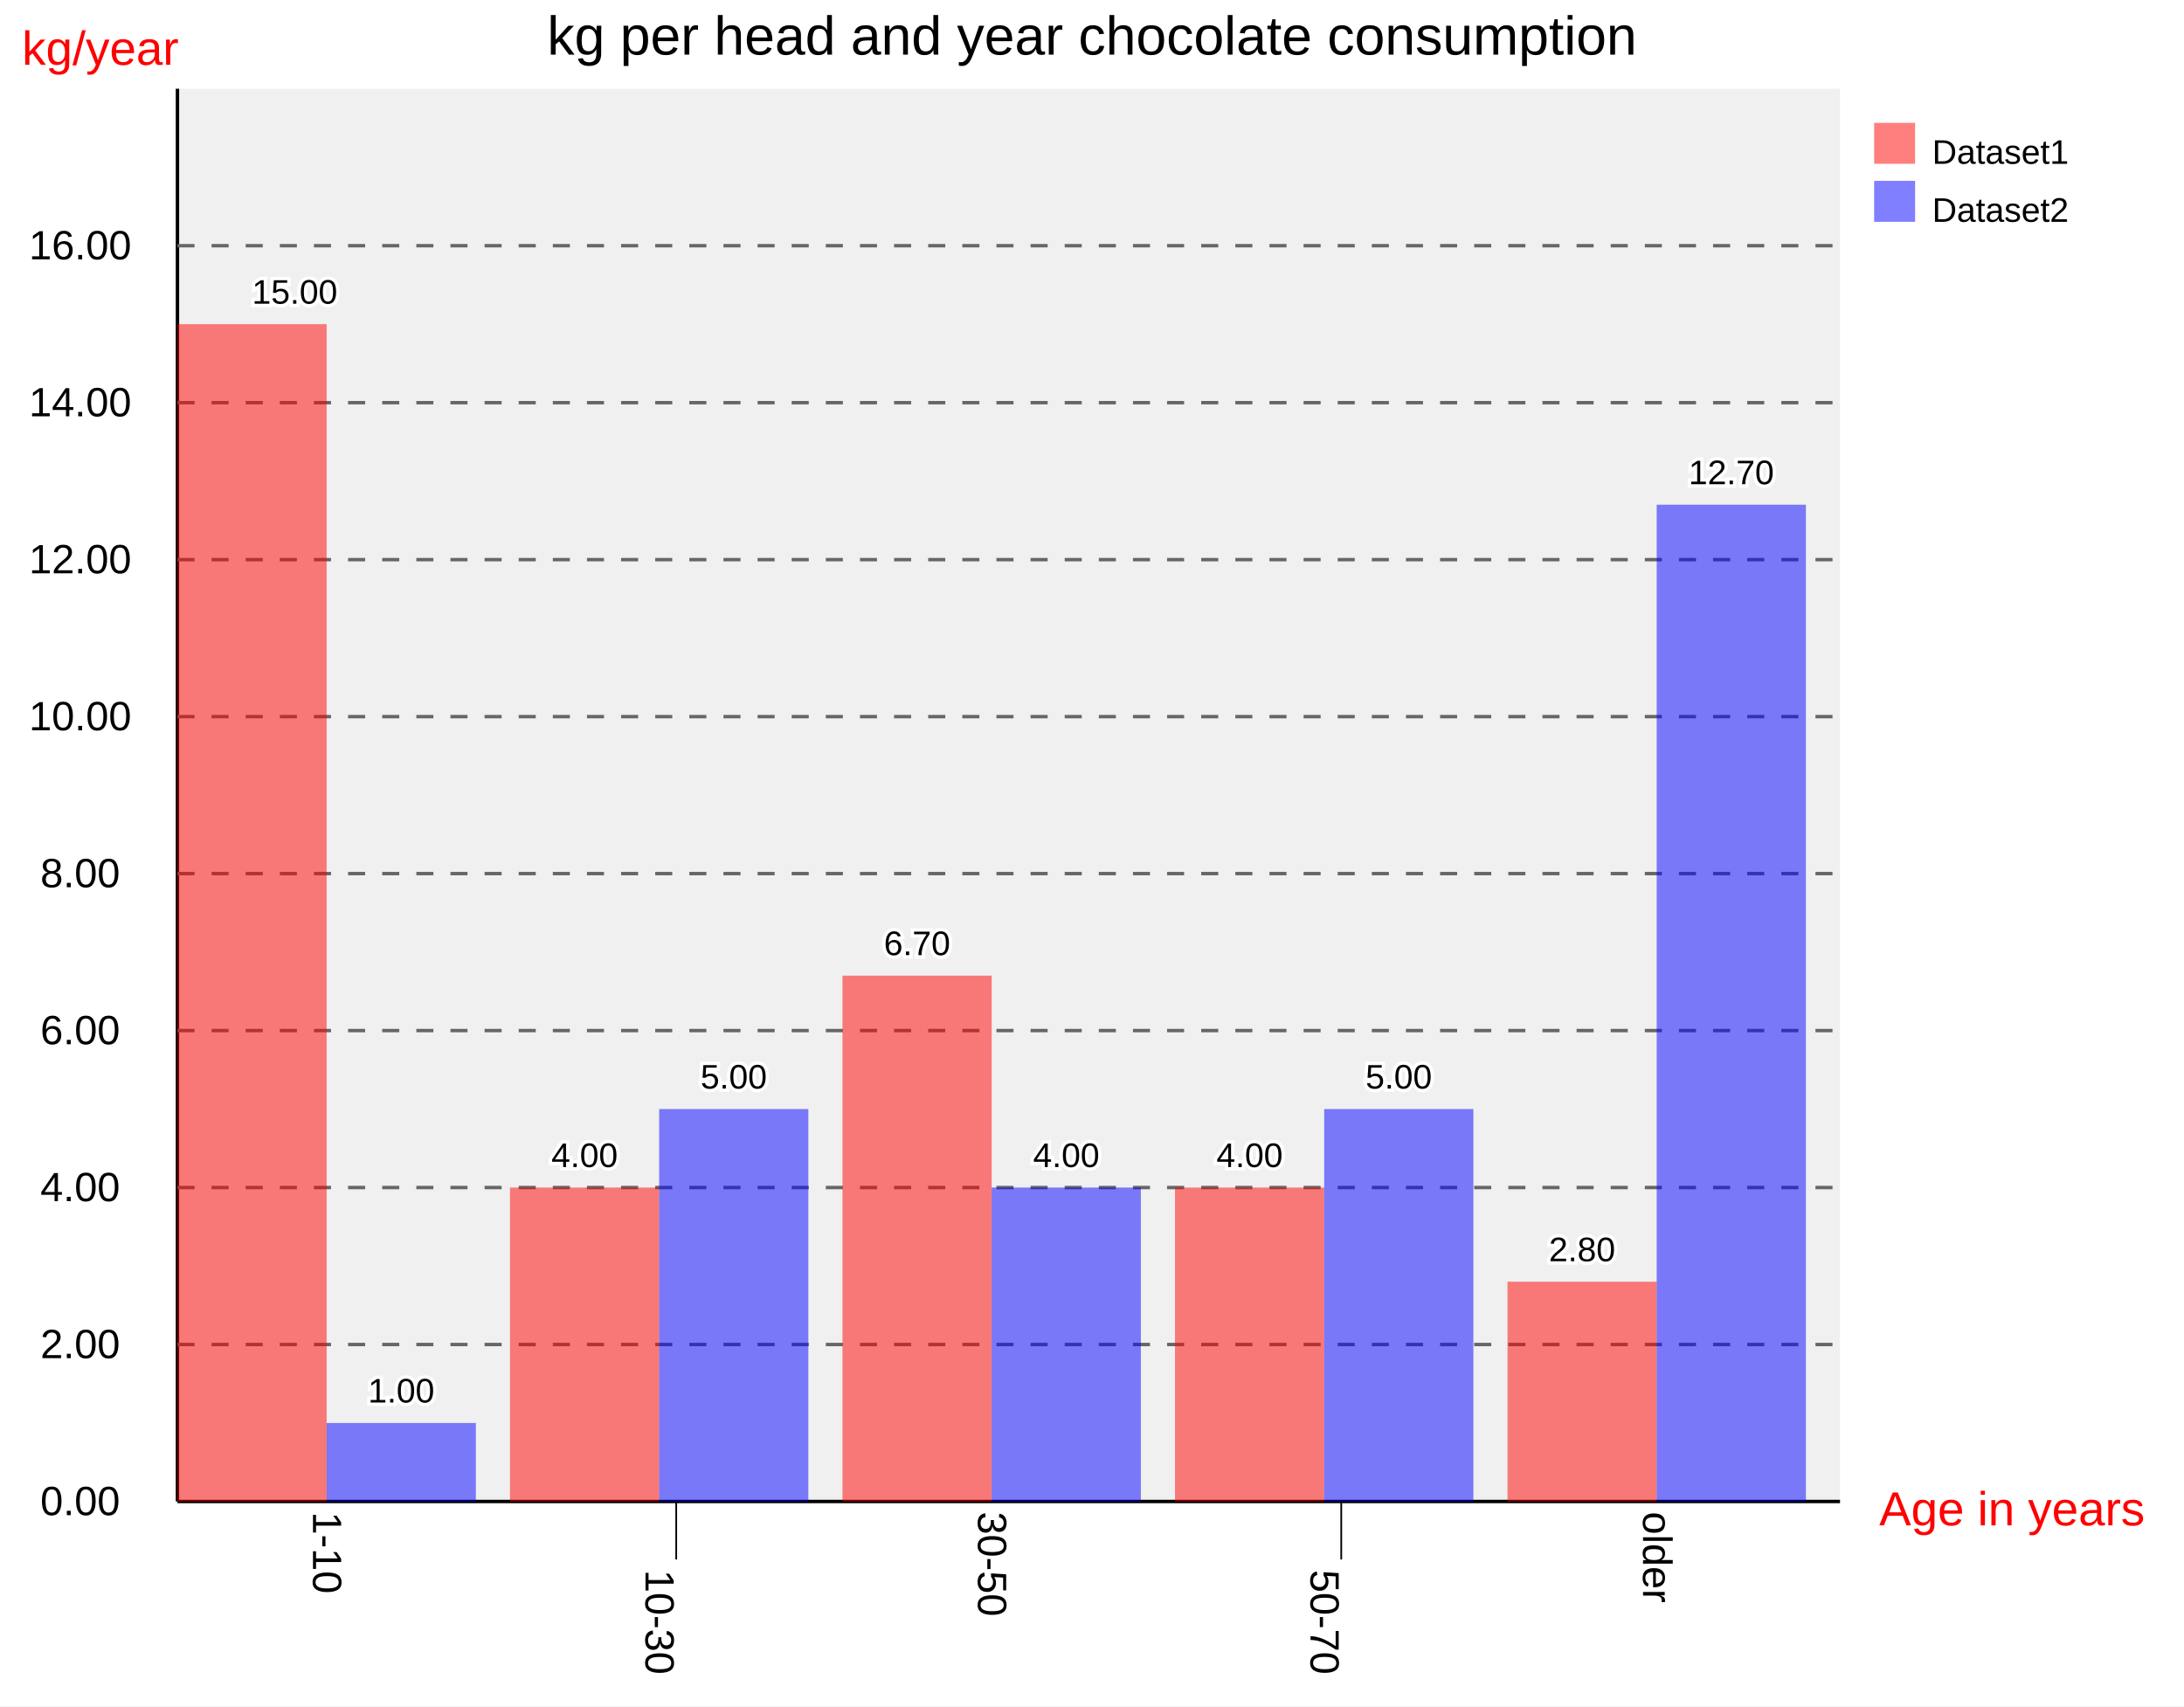
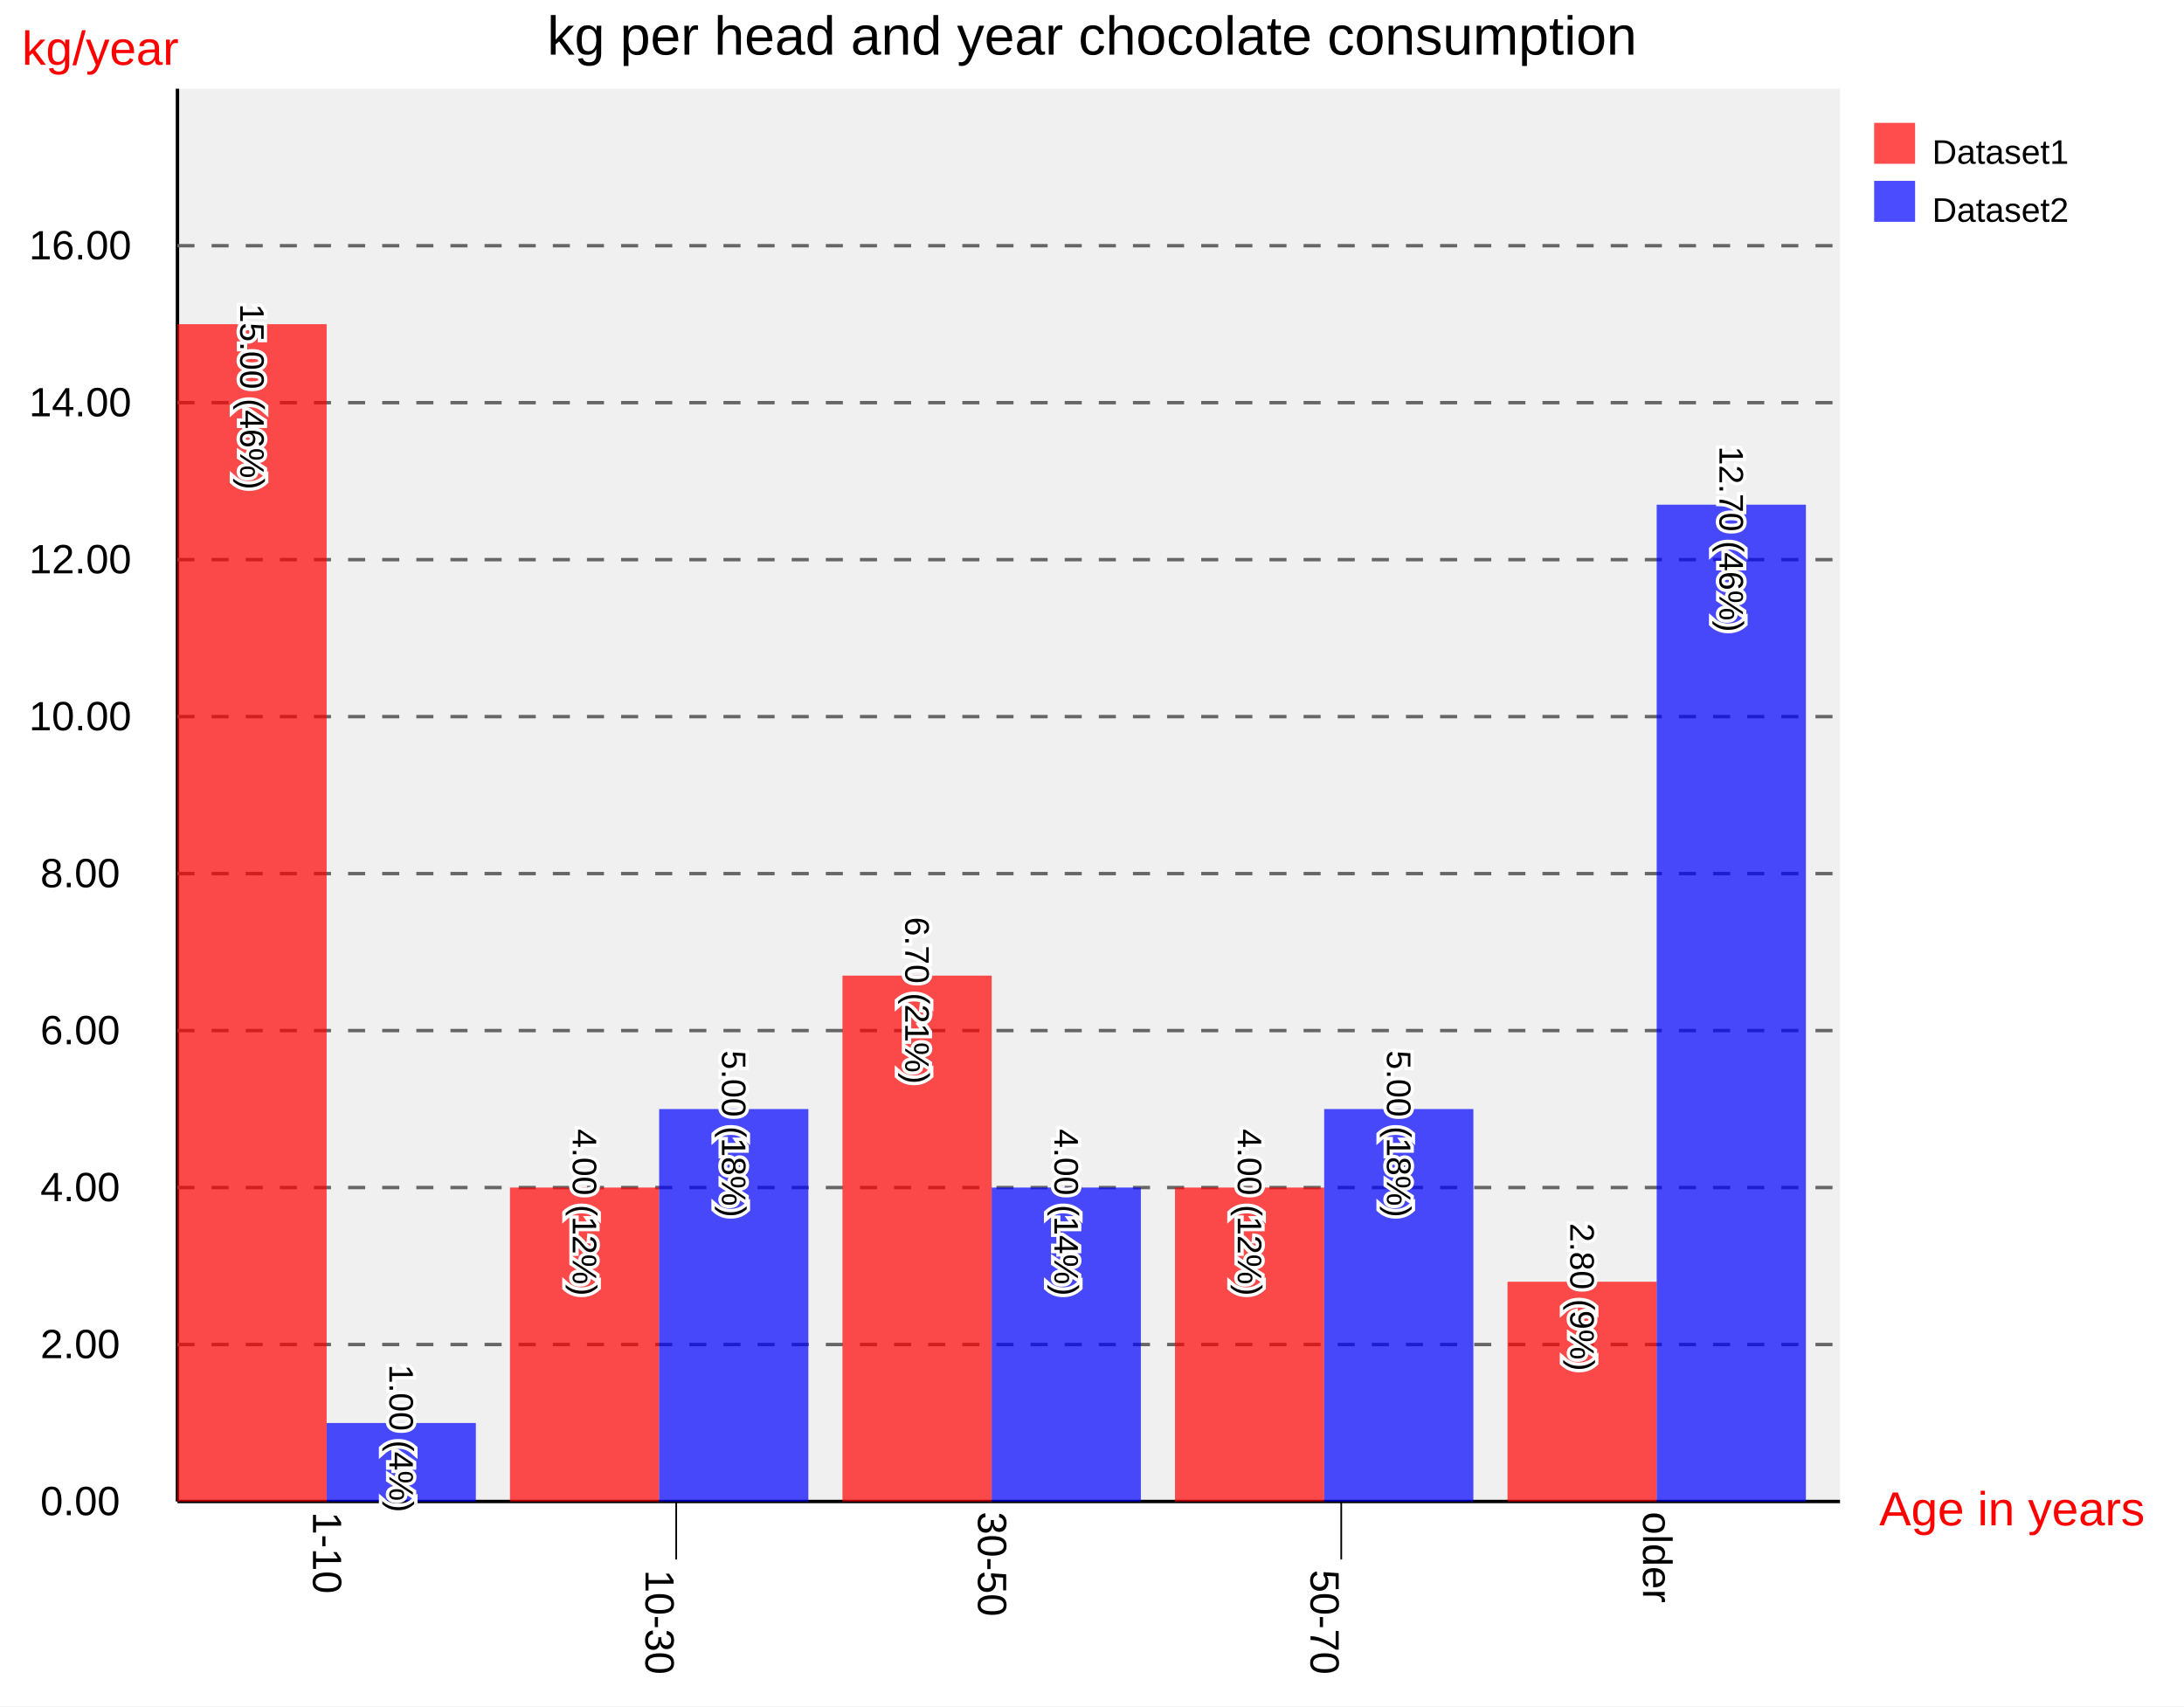
<svg xmlns="http://www.w3.org/2000/svg" xmlns:xlink="http://www.w3.org/1999/xlink" width="640" height="500" viewBox="0 0 640 500">
  <defs />
  <rect width="640" height="500" x="0" y="0" class="svgBackground" style="fill:#ffffff;" />
  <g transform="translate( 52.0 26 )">
    <rect x="0" y="0" width="487.2" height="414.0" class="graphBackground" style="fill:#f0f0f0;" />
    <path d="M 0 414.0 h487.2" class="axis" id="yAxis" style="stroke: #000000; stroke-width: 1px;" />
    <path d="M 0.0 0 v414.0" class="axis" id="xAxis" style="stroke: #000000; stroke-width: 1px;" />
    <text class="xAxisLabels" x="48.72" y="429.0" transform="rotate( 90 48.72 417.0 ) translate( 0 -3 )" style="text-anchor: middle; fill: #000000; font-size: 12px; font-family: &quot;Arial&quot;, sans-serif; font-weight: normal;text-anchor: start">1-10</text>
    <text class="xAxisLabels" x="146.16" y="446.0" transform="rotate( 90 146.16 434.0 ) translate( 0 -3 )" style="text-anchor: middle; fill: #000000; font-size: 12px; font-family: &quot;Arial&quot;, sans-serif; font-weight: normal;text-anchor: start">10-30</text>
    <path d="M146.16 414.0 v17" class="staggerGuideLine" style="fill: none; stroke: #000000; stroke-width: 0.5px;" />
    <text class="xAxisLabels" x="243.6" y="429.0" transform="rotate( 90 243.6 417.0 ) translate( 0 -3 )" style="text-anchor: middle; fill: #000000; font-size: 12px; font-family: &quot;Arial&quot;, sans-serif; font-weight: normal;text-anchor: start">30-50</text>
    <text class="xAxisLabels" x="341.04" y="446.0" transform="rotate( 90 341.04 434.0 ) translate( 0 -3 )" style="text-anchor: middle; fill: #000000; font-size: 12px; font-family: &quot;Arial&quot;, sans-serif; font-weight: normal;text-anchor: start">50-70</text>
    <path d="M341.04 414.0 v17" class="staggerGuideLine" style="fill: none; stroke: #000000; stroke-width: 0.5px;" />
    <text class="xAxisLabels" x="438.48" y="429.0" transform="rotate( 90 438.48 417.0 ) translate( 0 -3 )" style="text-anchor: middle; fill: #000000; font-size: 12px; font-family: &quot;Arial&quot;, sans-serif; font-weight: normal;text-anchor: start">older</text>
    <text x="-16.5" y="418.0" class="yAxisLabels" style="text-anchor: end; fill: #000000; font-size: 12px; font-family: &quot;Arial&quot;, sans-serif; font-weight: normal;text-anchor: middle" transform="translate( -12 0 ) rotate( 0 -16.5 418.0 ) ">0.00</text>
    <text x="-16.5" y="372.0" class="yAxisLabels" style="text-anchor: end; fill: #000000; font-size: 12px; font-family: &quot;Arial&quot;, sans-serif; font-weight: normal;text-anchor: middle" transform="translate( -12 0 ) rotate( 0 -16.5 372.0 ) ">2.00</text>
    <path d="M0 368.0 h487.2" class="guideLines" style="stroke: #666666; stroke-width: 1px; stroke-dasharray: 5 5;" />
    <text x="-16.5" y="326.0" class="yAxisLabels" style="text-anchor: end; fill: #000000; font-size: 12px; font-family: &quot;Arial&quot;, sans-serif; font-weight: normal;text-anchor: middle" transform="translate( -12 0 ) rotate( 0 -16.5 326.0 ) ">4.00</text>
    <path d="M0 322.0 h487.2" class="guideLines" style="stroke: #666666; stroke-width: 1px; stroke-dasharray: 5 5;" />
    <text x="-16.5" y="280.0" class="yAxisLabels" style="text-anchor: end; fill: #000000; font-size: 12px; font-family: &quot;Arial&quot;, sans-serif; font-weight: normal;text-anchor: middle" transform="translate( -12 0 ) rotate( 0 -16.5 280.0 ) ">6.00</text>
    <path d="M0 276.0 h487.2" class="guideLines" style="stroke: #666666; stroke-width: 1px; stroke-dasharray: 5 5;" />
    <text x="-16.5" y="234.0" class="yAxisLabels" style="text-anchor: end; fill: #000000; font-size: 12px; font-family: &quot;Arial&quot;, sans-serif; font-weight: normal;text-anchor: middle" transform="translate( -12 0 ) rotate( 0 -16.5 234.0 ) ">8.00</text>
    <path d="M0 230.0 h487.2" class="guideLines" style="stroke: #666666; stroke-width: 1px; stroke-dasharray: 5 5;" />
    <text x="-16.5" y="188.0" class="yAxisLabels" style="text-anchor: end; fill: #000000; font-size: 12px; font-family: &quot;Arial&quot;, sans-serif; font-weight: normal;text-anchor: middle" transform="translate( -12 0 ) rotate( 0 -16.5 188.0 ) ">10.00</text>
    <path d="M0 184.0 h487.2" class="guideLines" style="stroke: #666666; stroke-width: 1px; stroke-dasharray: 5 5;" />
    <text x="-16.5" y="142.0" class="yAxisLabels" style="text-anchor: end; fill: #000000; font-size: 12px; font-family: &quot;Arial&quot;, sans-serif; font-weight: normal;text-anchor: middle" transform="translate( -12 0 ) rotate( 0 -16.5 142.0 ) ">12.00</text>
    <path d="M0 138.0 h487.2" class="guideLines" style="stroke: #666666; stroke-width: 1px; stroke-dasharray: 5 5;" />
    <text x="-16.5" y="96.0" class="yAxisLabels" style="text-anchor: end; fill: #000000; font-size: 12px; font-family: &quot;Arial&quot;, sans-serif; font-weight: normal;text-anchor: middle" transform="translate( -12 0 ) rotate( 0 -16.5 96.0 ) ">14.00</text>
    <path d="M0 92.0 h487.2" class="guideLines" style="stroke: #666666; stroke-width: 1px; stroke-dasharray: 5 5;" />
    <text x="-16.5" y="50.0" class="yAxisLabels" style="text-anchor: end; fill: #000000; font-size: 12px; font-family: &quot;Arial&quot;, sans-serif; font-weight: normal;text-anchor: middle" transform="translate( -12 0 ) rotate( 0 -16.5 50.0 ) ">16.00</text>
    <path d="M0 46.0 h487.2" class="guideLines" style="stroke: #666666; stroke-width: 1px; stroke-dasharray: 5 5;" />
-     <rect x="0.0" y="69.0" width="43.72" height="345.0" class="fill1" style="fill: #ff0000; fill-opacity: 0.5; stroke: none; stroke-width: 0.5px;" />
-     <rect x="43.72" y="391.0" width="43.72" height="23.0" class="fill2" style="fill: #0000ff; fill-opacity: 0.5; stroke: none; stroke-width: 1px;" />
-     <rect x="97.44" y="322.0" width="43.72" height="92.0" class="fill1" style="fill: #ff0000; fill-opacity: 0.5; stroke: none; stroke-width: 0.5px;" />
-     <rect x="141.16" y="299.0" width="43.72" height="115.0" class="fill2" style="fill: #0000ff; fill-opacity: 0.5; stroke: none; stroke-width: 1px;" />
-     <rect x="194.88" y="259.9" width="43.72" height="154.1" class="fill1" style="fill: #ff0000; fill-opacity: 0.5; stroke: none; stroke-width: 0.5px;" />
-     <rect x="238.6" y="322.0" width="43.72" height="92.0" class="fill2" style="fill: #0000ff; fill-opacity: 0.5; stroke: none; stroke-width: 1px;" />
-     <rect x="292.32" y="322.0" width="43.72" height="92.0" class="fill1" style="fill: #ff0000; fill-opacity: 0.5; stroke: none; stroke-width: 0.5px;" />
-     <rect x="336.04" y="299.0" width="43.72" height="115.0" class="fill2" style="fill: #0000ff; fill-opacity: 0.5; stroke: none; stroke-width: 1px;" />
-     <rect x="389.76" y="349.6" width="43.72" height="64.4" class="fill1" style="fill: #ff0000; fill-opacity: 0.5; stroke: none; stroke-width: 0.5px;" />
-     <rect x="433.48" y="121.9" width="43.72" height="292.1" class="fill2" style="fill: #0000ff; fill-opacity: 0.5; stroke: none; stroke-width: 1px;" />
+     <rect x="0.0" y="69.0" width="43.72" height="345.0" class="fill1" style="fill: #ff0000; fill-opacity: 0.7; stroke: none; stroke-width: 0.5px;" />
+     <rect x="43.72" y="391.0" width="43.72" height="23.0" class="fill2" style="fill: #0000ff; fill-opacity: 0.7; stroke: none; stroke-width: 1px;" />
+     <rect x="97.44" y="322.0" width="43.72" height="92.0" class="fill1" style="fill: #ff0000; fill-opacity: 0.7; stroke: none; stroke-width: 0.5px;" />
+     <rect x="141.16" y="299.0" width="43.72" height="115.0" class="fill2" style="fill: #0000ff; fill-opacity: 0.7; stroke: none; stroke-width: 1px;" />
+     <rect x="194.88" y="259.9" width="43.72" height="154.1" class="fill1" style="fill: #ff0000; fill-opacity: 0.7; stroke: none; stroke-width: 0.5px;" />
+     <rect x="238.6" y="322.0" width="43.72" height="92.0" class="fill2" style="fill: #0000ff; fill-opacity: 0.7; stroke: none; stroke-width: 1px;" />
+     <rect x="292.32" y="322.0" width="43.72" height="92.0" class="fill1" style="fill: #ff0000; fill-opacity: 0.7; stroke: none; stroke-width: 0.5px;" />
+     <rect x="336.04" y="299.0" width="43.72" height="115.0" class="fill2" style="fill: #0000ff; fill-opacity: 0.7; stroke: none; stroke-width: 1px;" />
+     <rect x="389.76" y="349.6" width="43.72" height="64.4" class="fill1" style="fill: #ff0000; fill-opacity: 0.7; stroke: none; stroke-width: 0.5px;" />
+     <rect x="433.48" y="121.9" width="43.72" height="292.1" class="fill2" style="fill: #0000ff; fill-opacity: 0.7; stroke: none; stroke-width: 1px;" />
    <g>
-       <text x="21.86" y="63.0" class="dataPointLabelBackground" style="fill: #000000; text-anchor:middle; font-size: 10px; font-family: &quot;Arial&quot;, sans-serif; font-weight: normal;; stroke: #ffffff; stroke-width: 2;text-anchor: start;">15.00</text>
-       <text x="21.86" y="63.0" class="dataPointLabel" style="fill: #000000; text-anchor:middle; font-size: 10px; font-family: &quot;Arial&quot;, sans-serif; font-weight: normal;text-anchor: start;">15.00</text>
-       <g id="60" visibility="hidden">
-         <text x="26.86" y="57.0" class="dataPointPopupMask" style="fill: #000000; text-anchor:middle; font-size: 10px; font-family: &quot;Arial&quot;, sans-serif; font-weight: normal;; stroke: white; stroke-width: 7;text-anchor: start;">15.00</text>
-         <text x="26.86" y="57.0" class="dataPointPopup" style="fill: #000000; text-anchor:middle; font-size: 10px; font-family: &quot;Arial&quot;, sans-serif; font-weight: normal;; fill: black; stroke-width: 2;text-anchor: start;">15.00</text>
+       <text x="21.86" y="63.0" class="dataPointLabelBackground" style="fill: #000000; text-anchor: end; text-align: center; writing-mode: vertical-rl; font-size: 10px; font-family: &quot;Arial&quot;, sans-serif; font-weight: normal;; stroke: #ffffff; stroke-width: 2;text-anchor: start;">15.00 (46%)</text>
+       <text x="21.86" y="63.0" class="dataPointLabel" style="fill: #000000; text-anchor: end; text-align: center; writing-mode: vertical-rl; font-size: 10px; font-family: &quot;Arial&quot;, sans-serif; font-weight: normal;text-anchor: start;">15.00 (46%)</text>
+       <g id="70237806891960" visibility="hidden">
+         <text x="26.86" y="57.0" class="dataPointPopupMask" style="fill: #000000; text-anchor: end; text-align: center; writing-mode: vertical-rl; font-size: 10px; font-family: &quot;Arial&quot;, sans-serif; font-weight: normal;; stroke: white; stroke-width: 7;text-anchor: start;">15.00 (46%)</text>
+         <text x="26.86" y="57.0" class="dataPointPopup" style="fill: #000000; text-anchor: end; text-align: center; writing-mode: vertical-rl; font-size: 10px; font-family: &quot;Arial&quot;, sans-serif; font-weight: normal;; fill: black; stroke-width: 2;text-anchor: start;">15.00 (46%)</text>
      </g>
      <a xlink:href="">
        <circle cx="21.86" cy="69.0" r="10" style="opacity: 0" />
      </a>
-       <text x="65.58" y="385.0" class="dataPointLabelBackground" style="fill: #000000; text-anchor:middle; font-size: 10px; font-family: &quot;Arial&quot;, sans-serif; font-weight: normal;; stroke: #ffffff; stroke-width: 2;">1.00</text>
-       <text x="65.58" y="385.0" class="dataPointLabel" style="fill: #000000; text-anchor:middle; font-size: 10px; font-family: &quot;Arial&quot;, sans-serif; font-weight: normal;">1.00</text>
-       <g id="80" visibility="hidden">
-         <text x="70.58" y="379.0" class="dataPointPopupMask" style="fill: #000000; text-anchor:middle; font-size: 10px; font-family: &quot;Arial&quot;, sans-serif; font-weight: normal;; stroke: white; stroke-width: 7;text-anchor: start;">1.00</text>
-         <text x="70.58" y="379.0" class="dataPointPopup" style="fill: #000000; text-anchor:middle; font-size: 10px; font-family: &quot;Arial&quot;, sans-serif; font-weight: normal;; fill: black; stroke-width: 2;text-anchor: start;">1.00</text>
+       <text x="65.58" y="385.0" class="dataPointLabelBackground" style="fill: #000000; text-anchor: end; text-align: center; writing-mode: vertical-rl; font-size: 10px; font-family: &quot;Arial&quot;, sans-serif; font-weight: normal;; stroke: #ffffff; stroke-width: 2;">1.00 (4%)</text>
+       <text x="65.58" y="385.0" class="dataPointLabel" style="fill: #000000; text-anchor: end; text-align: center; writing-mode: vertical-rl; font-size: 10px; font-family: &quot;Arial&quot;, sans-serif; font-weight: normal;">1.00 (4%)</text>
+       <g id="70237806762300" visibility="hidden">
+         <text x="70.58" y="379.0" class="dataPointPopupMask" style="fill: #000000; text-anchor: end; text-align: center; writing-mode: vertical-rl; font-size: 10px; font-family: &quot;Arial&quot;, sans-serif; font-weight: normal;; stroke: white; stroke-width: 7;text-anchor: start;">1.00 (4%)</text>
+         <text x="70.58" y="379.0" class="dataPointPopup" style="fill: #000000; text-anchor: end; text-align: center; writing-mode: vertical-rl; font-size: 10px; font-family: &quot;Arial&quot;, sans-serif; font-weight: normal;; fill: black; stroke-width: 2;text-anchor: start;">1.00 (4%)</text>
      </g>
      <a xlink:href="">
        <circle cx="65.58" cy="391.0" r="10" style="opacity: 0" />
      </a>
-       <text x="119.3" y="316.0" class="dataPointLabelBackground" style="fill: #000000; text-anchor:middle; font-size: 10px; font-family: &quot;Arial&quot;, sans-serif; font-weight: normal;; stroke: #ffffff; stroke-width: 2;">4.00</text>
-       <text x="119.3" y="316.0" class="dataPointLabel" style="fill: #000000; text-anchor:middle; font-size: 10px; font-family: &quot;Arial&quot;, sans-serif; font-weight: normal;">4.00</text>
-       <g id="100" visibility="hidden">
-         <text x="124.3" y="310.0" class="dataPointPopupMask" style="fill: #000000; text-anchor:middle; font-size: 10px; font-family: &quot;Arial&quot;, sans-serif; font-weight: normal;; stroke: white; stroke-width: 7;text-anchor: start;">4.00</text>
-         <text x="124.3" y="310.0" class="dataPointPopup" style="fill: #000000; text-anchor:middle; font-size: 10px; font-family: &quot;Arial&quot;, sans-serif; font-weight: normal;; fill: black; stroke-width: 2;text-anchor: start;">4.00</text>
+       <text x="119.3" y="316.0" class="dataPointLabelBackground" style="fill: #000000; text-anchor: end; text-align: center; writing-mode: vertical-rl; font-size: 10px; font-family: &quot;Arial&quot;, sans-serif; font-weight: normal;; stroke: #ffffff; stroke-width: 2;">4.00 (12%)</text>
+       <text x="119.3" y="316.0" class="dataPointLabel" style="fill: #000000; text-anchor: end; text-align: center; writing-mode: vertical-rl; font-size: 10px; font-family: &quot;Arial&quot;, sans-serif; font-weight: normal;">4.00 (12%)</text>
+       <g id="70237794372480" visibility="hidden">
+         <text x="124.3" y="310.0" class="dataPointPopupMask" style="fill: #000000; text-anchor: end; text-align: center; writing-mode: vertical-rl; font-size: 10px; font-family: &quot;Arial&quot;, sans-serif; font-weight: normal;; stroke: white; stroke-width: 7;text-anchor: start;">4.00 (12%)</text>
+         <text x="124.3" y="310.0" class="dataPointPopup" style="fill: #000000; text-anchor: end; text-align: center; writing-mode: vertical-rl; font-size: 10px; font-family: &quot;Arial&quot;, sans-serif; font-weight: normal;; fill: black; stroke-width: 2;text-anchor: start;">4.00 (12%)</text>
      </g>
      <a xlink:href="">
        <circle cx="119.3" cy="322.0" r="10" style="opacity: 0" />
      </a>
-       <text x="163.02" y="293.0" class="dataPointLabelBackground" style="fill: #000000; text-anchor:middle; font-size: 10px; font-family: &quot;Arial&quot;, sans-serif; font-weight: normal;; stroke: #ffffff; stroke-width: 2;">5.00</text>
-       <text x="163.02" y="293.0" class="dataPointLabel" style="fill: #000000; text-anchor:middle; font-size: 10px; font-family: &quot;Arial&quot;, sans-serif; font-weight: normal;">5.00</text>
-       <g id="120" visibility="hidden">
-         <text x="168.02" y="287.0" class="dataPointPopupMask" style="fill: #000000; text-anchor:middle; font-size: 10px; font-family: &quot;Arial&quot;, sans-serif; font-weight: normal;; stroke: white; stroke-width: 7;text-anchor: start;">5.00</text>
-         <text x="168.02" y="287.0" class="dataPointPopup" style="fill: #000000; text-anchor:middle; font-size: 10px; font-family: &quot;Arial&quot;, sans-serif; font-weight: normal;; fill: black; stroke-width: 2;text-anchor: start;">5.00</text>
+       <text x="163.02" y="293.0" class="dataPointLabelBackground" style="fill: #000000; text-anchor: end; text-align: center; writing-mode: vertical-rl; font-size: 10px; font-family: &quot;Arial&quot;, sans-serif; font-weight: normal;; stroke: #ffffff; stroke-width: 2;">5.00 (18%)</text>
+       <text x="163.02" y="293.0" class="dataPointLabel" style="fill: #000000; text-anchor: end; text-align: center; writing-mode: vertical-rl; font-size: 10px; font-family: &quot;Arial&quot;, sans-serif; font-weight: normal;">5.00 (18%)</text>
+       <g id="70237794277200" visibility="hidden">
+         <text x="168.02" y="287.0" class="dataPointPopupMask" style="fill: #000000; text-anchor: end; text-align: center; writing-mode: vertical-rl; font-size: 10px; font-family: &quot;Arial&quot;, sans-serif; font-weight: normal;; stroke: white; stroke-width: 7;text-anchor: start;">5.00 (18%)</text>
+         <text x="168.02" y="287.0" class="dataPointPopup" style="fill: #000000; text-anchor: end; text-align: center; writing-mode: vertical-rl; font-size: 10px; font-family: &quot;Arial&quot;, sans-serif; font-weight: normal;; fill: black; stroke-width: 2;text-anchor: start;">5.00 (18%)</text>
      </g>
      <a xlink:href="">
        <circle cx="163.02" cy="299.0" r="10" style="opacity: 0" />
      </a>
-       <text x="216.74" y="253.9" class="dataPointLabelBackground" style="fill: #000000; text-anchor:middle; font-size: 10px; font-family: &quot;Arial&quot;, sans-serif; font-weight: normal;; stroke: #ffffff; stroke-width: 2;">6.70</text>
-       <text x="216.74" y="253.9" class="dataPointLabel" style="fill: #000000; text-anchor:middle; font-size: 10px; font-family: &quot;Arial&quot;, sans-serif; font-weight: normal;">6.70</text>
-       <g id="140" visibility="hidden">
-         <text x="221.74" y="247.9" class="dataPointPopupMask" style="fill: #000000; text-anchor:middle; font-size: 10px; font-family: &quot;Arial&quot;, sans-serif; font-weight: normal;; stroke: white; stroke-width: 7;text-anchor: start;">6.70</text>
-         <text x="221.74" y="247.9" class="dataPointPopup" style="fill: #000000; text-anchor:middle; font-size: 10px; font-family: &quot;Arial&quot;, sans-serif; font-weight: normal;; fill: black; stroke-width: 2;text-anchor: start;">6.70</text>
+       <text x="216.74" y="253.9" class="dataPointLabelBackground" style="fill: #000000; text-anchor: end; text-align: center; writing-mode: vertical-rl; font-size: 10px; font-family: &quot;Arial&quot;, sans-serif; font-weight: normal;; stroke: #ffffff; stroke-width: 2;">6.70 (21%)</text>
+       <text x="216.74" y="253.9" class="dataPointLabel" style="fill: #000000; text-anchor: end; text-align: center; writing-mode: vertical-rl; font-size: 10px; font-family: &quot;Arial&quot;, sans-serif; font-weight: normal;">6.70 (21%)</text>
+       <g id="70237806631020" visibility="hidden">
+         <text x="221.74" y="247.9" class="dataPointPopupMask" style="fill: #000000; text-anchor: end; text-align: center; writing-mode: vertical-rl; font-size: 10px; font-family: &quot;Arial&quot;, sans-serif; font-weight: normal;; stroke: white; stroke-width: 7;text-anchor: start;">6.70 (21%)</text>
+         <text x="221.74" y="247.9" class="dataPointPopup" style="fill: #000000; text-anchor: end; text-align: center; writing-mode: vertical-rl; font-size: 10px; font-family: &quot;Arial&quot;, sans-serif; font-weight: normal;; fill: black; stroke-width: 2;text-anchor: start;">6.70 (21%)</text>
      </g>
      <a xlink:href="">
        <circle cx="216.74" cy="259.9" r="10" style="opacity: 0" />
      </a>
-       <text x="260.46" y="316.0" class="dataPointLabelBackground" style="fill: #000000; text-anchor:middle; font-size: 10px; font-family: &quot;Arial&quot;, sans-serif; font-weight: normal;; stroke: #ffffff; stroke-width: 2;">4.00</text>
-       <text x="260.46" y="316.0" class="dataPointLabel" style="fill: #000000; text-anchor:middle; font-size: 10px; font-family: &quot;Arial&quot;, sans-serif; font-weight: normal;">4.00</text>
-       <g id="160" visibility="hidden">
-         <text x="265.46" y="310.0" class="dataPointPopupMask" style="fill: #000000; text-anchor:middle; font-size: 10px; font-family: &quot;Arial&quot;, sans-serif; font-weight: normal;; stroke: white; stroke-width: 7;text-anchor: start;">4.00</text>
-         <text x="265.46" y="310.0" class="dataPointPopup" style="fill: #000000; text-anchor:middle; font-size: 10px; font-family: &quot;Arial&quot;, sans-serif; font-weight: normal;; fill: black; stroke-width: 2;text-anchor: start;">4.00</text>
+       <text x="260.46" y="316.0" class="dataPointLabelBackground" style="fill: #000000; text-anchor: end; text-align: center; writing-mode: vertical-rl; font-size: 10px; font-family: &quot;Arial&quot;, sans-serif; font-weight: normal;; stroke: #ffffff; stroke-width: 2;">4.00 (14%)</text>
+       <text x="260.46" y="316.0" class="dataPointLabel" style="fill: #000000; text-anchor: end; text-align: center; writing-mode: vertical-rl; font-size: 10px; font-family: &quot;Arial&quot;, sans-serif; font-weight: normal;">4.00 (14%)</text>
+       <g id="70237794107680" visibility="hidden">
+         <text x="265.46" y="310.0" class="dataPointPopupMask" style="fill: #000000; text-anchor: end; text-align: center; writing-mode: vertical-rl; font-size: 10px; font-family: &quot;Arial&quot;, sans-serif; font-weight: normal;; stroke: white; stroke-width: 7;text-anchor: start;">4.00 (14%)</text>
+         <text x="265.46" y="310.0" class="dataPointPopup" style="fill: #000000; text-anchor: end; text-align: center; writing-mode: vertical-rl; font-size: 10px; font-family: &quot;Arial&quot;, sans-serif; font-weight: normal;; fill: black; stroke-width: 2;text-anchor: start;">4.00 (14%)</text>
      </g>
      <a xlink:href="">
        <circle cx="260.46" cy="322.0" r="10" style="opacity: 0" />
      </a>
-       <text x="314.18" y="316.0" class="dataPointLabelBackground" style="fill: #000000; text-anchor:middle; font-size: 10px; font-family: &quot;Arial&quot;, sans-serif; font-weight: normal;; stroke: #ffffff; stroke-width: 2;">4.00</text>
-       <text x="314.18" y="316.0" class="dataPointLabel" style="fill: #000000; text-anchor:middle; font-size: 10px; font-family: &quot;Arial&quot;, sans-serif; font-weight: normal;">4.00</text>
-       <g id="180" visibility="hidden">
-         <text x="319.18" y="310.0" class="dataPointPopupMask" style="fill: #000000; text-anchor:middle; font-size: 10px; font-family: &quot;Arial&quot;, sans-serif; font-weight: normal;; stroke: white; stroke-width: 7;text-anchor: start;">4.00</text>
-         <text x="319.18" y="310.0" class="dataPointPopup" style="fill: #000000; text-anchor:middle; font-size: 10px; font-family: &quot;Arial&quot;, sans-serif; font-weight: normal;; fill: black; stroke-width: 2;text-anchor: start;">4.00</text>
+       <text x="314.18" y="316.0" class="dataPointLabelBackground" style="fill: #000000; text-anchor: end; text-align: center; writing-mode: vertical-rl; font-size: 10px; font-family: &quot;Arial&quot;, sans-serif; font-weight: normal;; stroke: #ffffff; stroke-width: 2;">4.00 (12%)</text>
+       <text x="314.18" y="316.0" class="dataPointLabel" style="fill: #000000; text-anchor: end; text-align: center; writing-mode: vertical-rl; font-size: 10px; font-family: &quot;Arial&quot;, sans-serif; font-weight: normal;">4.00 (12%)</text>
+       <g id="70237798050600" visibility="hidden">
+         <text x="319.18" y="310.0" class="dataPointPopupMask" style="fill: #000000; text-anchor: end; text-align: center; writing-mode: vertical-rl; font-size: 10px; font-family: &quot;Arial&quot;, sans-serif; font-weight: normal;; stroke: white; stroke-width: 7;text-anchor: start;">4.00 (12%)</text>
+         <text x="319.18" y="310.0" class="dataPointPopup" style="fill: #000000; text-anchor: end; text-align: center; writing-mode: vertical-rl; font-size: 10px; font-family: &quot;Arial&quot;, sans-serif; font-weight: normal;; fill: black; stroke-width: 2;text-anchor: start;">4.00 (12%)</text>
      </g>
      <a xlink:href="">
        <circle cx="314.18" cy="322.0" r="10" style="opacity: 0" />
      </a>
-       <text x="357.9" y="293.0" class="dataPointLabelBackground" style="fill: #000000; text-anchor:middle; font-size: 10px; font-family: &quot;Arial&quot;, sans-serif; font-weight: normal;; stroke: #ffffff; stroke-width: 2;">5.00</text>
-       <text x="357.9" y="293.0" class="dataPointLabel" style="fill: #000000; text-anchor:middle; font-size: 10px; font-family: &quot;Arial&quot;, sans-serif; font-weight: normal;">5.00</text>
-       <g id="200" visibility="hidden">
-         <text x="362.9" y="287.0" class="dataPointPopupMask" style="fill: #000000; text-anchor:middle; font-size: 10px; font-family: &quot;Arial&quot;, sans-serif; font-weight: normal;; stroke: white; stroke-width: 7;text-anchor: start;">5.00</text>
-         <text x="362.9" y="287.0" class="dataPointPopup" style="fill: #000000; text-anchor:middle; font-size: 10px; font-family: &quot;Arial&quot;, sans-serif; font-weight: normal;; fill: black; stroke-width: 2;text-anchor: start;">5.00</text>
+       <text x="357.9" y="293.0" class="dataPointLabelBackground" style="fill: #000000; text-anchor: end; text-align: center; writing-mode: vertical-rl; font-size: 10px; font-family: &quot;Arial&quot;, sans-serif; font-weight: normal;; stroke: #ffffff; stroke-width: 2;">5.00 (18%)</text>
+       <text x="357.9" y="293.0" class="dataPointLabel" style="fill: #000000; text-anchor: end; text-align: center; writing-mode: vertical-rl; font-size: 10px; font-family: &quot;Arial&quot;, sans-serif; font-weight: normal;">5.00 (18%)</text>
+       <g id="70237786082460" visibility="hidden">
+         <text x="362.9" y="287.0" class="dataPointPopupMask" style="fill: #000000; text-anchor: end; text-align: center; writing-mode: vertical-rl; font-size: 10px; font-family: &quot;Arial&quot;, sans-serif; font-weight: normal;; stroke: white; stroke-width: 7;text-anchor: start;">5.00 (18%)</text>
+         <text x="362.9" y="287.0" class="dataPointPopup" style="fill: #000000; text-anchor: end; text-align: center; writing-mode: vertical-rl; font-size: 10px; font-family: &quot;Arial&quot;, sans-serif; font-weight: normal;; fill: black; stroke-width: 2;text-anchor: start;">5.00 (18%)</text>
      </g>
      <a xlink:href="">
        <circle cx="357.9" cy="299.0" r="10" style="opacity: 0" />
      </a>
-       <text x="411.62" y="343.6" class="dataPointLabelBackground" style="fill: #000000; text-anchor:middle; font-size: 10px; font-family: &quot;Arial&quot;, sans-serif; font-weight: normal;; stroke: #ffffff; stroke-width: 2;">2.80</text>
-       <text x="411.62" y="343.6" class="dataPointLabel" style="fill: #000000; text-anchor:middle; font-size: 10px; font-family: &quot;Arial&quot;, sans-serif; font-weight: normal;">2.80</text>
-       <g id="220" visibility="hidden">
-         <text x="416.62" y="337.6" class="dataPointPopupMask" style="fill: #000000; text-anchor:middle; font-size: 10px; font-family: &quot;Arial&quot;, sans-serif; font-weight: normal;; stroke: white; stroke-width: 7;text-anchor: start;">2.80</text>
-         <text x="416.62" y="337.6" class="dataPointPopup" style="fill: #000000; text-anchor:middle; font-size: 10px; font-family: &quot;Arial&quot;, sans-serif; font-weight: normal;; fill: black; stroke-width: 2;text-anchor: start;">2.80</text>
+       <text x="411.62" y="343.6" class="dataPointLabelBackground" style="fill: #000000; text-anchor: end; text-align: center; writing-mode: vertical-rl; font-size: 10px; font-family: &quot;Arial&quot;, sans-serif; font-weight: normal;; stroke: #ffffff; stroke-width: 2;">2.80 (9%)</text>
+       <text x="411.62" y="343.6" class="dataPointLabel" style="fill: #000000; text-anchor: end; text-align: center; writing-mode: vertical-rl; font-size: 10px; font-family: &quot;Arial&quot;, sans-serif; font-weight: normal;">2.80 (9%)</text>
+       <g id="70237785587180" visibility="hidden">
+         <text x="416.62" y="337.6" class="dataPointPopupMask" style="fill: #000000; text-anchor: end; text-align: center; writing-mode: vertical-rl; font-size: 10px; font-family: &quot;Arial&quot;, sans-serif; font-weight: normal;; stroke: white; stroke-width: 7;text-anchor: start;">2.80 (9%)</text>
+         <text x="416.62" y="337.6" class="dataPointPopup" style="fill: #000000; text-anchor: end; text-align: center; writing-mode: vertical-rl; font-size: 10px; font-family: &quot;Arial&quot;, sans-serif; font-weight: normal;; fill: black; stroke-width: 2;text-anchor: start;">2.80 (9%)</text>
      </g>
      <a xlink:href="">
        <circle cx="411.62" cy="349.6" r="10" style="opacity: 0" />
      </a>
-       <text x="455.34" y="115.9" class="dataPointLabelBackground" style="fill: #000000; text-anchor:middle; font-size: 10px; font-family: &quot;Arial&quot;, sans-serif; font-weight: normal;; stroke: #ffffff; stroke-width: 2;">12.70</text>
-       <text x="455.34" y="115.9" class="dataPointLabel" style="fill: #000000; text-anchor:middle; font-size: 10px; font-family: &quot;Arial&quot;, sans-serif; font-weight: normal;">12.70</text>
-       <g id="240" visibility="hidden">
-         <text x="450.34" y="109.9" class="dataPointPopupMask" style="fill: #000000; text-anchor:middle; font-size: 10px; font-family: &quot;Arial&quot;, sans-serif; font-weight: normal;; stroke: white; stroke-width: 7;text-anchor: end;">12.70</text>
-         <text x="450.34" y="109.9" class="dataPointPopup" style="fill: #000000; text-anchor:middle; font-size: 10px; font-family: &quot;Arial&quot;, sans-serif; font-weight: normal;; fill: black; stroke-width: 2;text-anchor: end;">12.70</text>
+       <text x="455.34" y="115.9" class="dataPointLabelBackground" style="fill: #000000; text-anchor: end; text-align: center; writing-mode: vertical-rl; font-size: 10px; font-family: &quot;Arial&quot;, sans-serif; font-weight: normal;; stroke: #ffffff; stroke-width: 2;text-anchor: end;">12.70 (46%)</text>
+       <text x="455.34" y="115.9" class="dataPointLabel" style="fill: #000000; text-anchor: end; text-align: center; writing-mode: vertical-rl; font-size: 10px; font-family: &quot;Arial&quot;, sans-serif; font-weight: normal;text-anchor: end;">12.70 (46%)</text>
+       <g id="70237807067300" visibility="hidden">
+         <text x="450.34" y="109.9" class="dataPointPopupMask" style="fill: #000000; text-anchor: end; text-align: center; writing-mode: vertical-rl; font-size: 10px; font-family: &quot;Arial&quot;, sans-serif; font-weight: normal;; stroke: white; stroke-width: 7;text-anchor: end;">12.70 (46%)</text>
+         <text x="450.34" y="109.9" class="dataPointPopup" style="fill: #000000; text-anchor: end; text-align: center; writing-mode: vertical-rl; font-size: 10px; font-family: &quot;Arial&quot;, sans-serif; font-weight: normal;; fill: black; stroke-width: 2;text-anchor: end;">12.70 (46%)</text>
      </g>
      <a xlink:href="">
        <circle cx="455.34" cy="121.9" r="10" style="opacity: 0" />
      </a>
    </g>
  </g>
  <text x="320" y="16" class="mainTitle" style="text-anchor: middle; fill: #000000; font-size: 16px; font-family: &quot;Arial&quot;, sans-serif; font-weight: normal;">kg per head and year chocolate consumption</text>
  <text x="589.6" y="447.0" class="xAxisTitle" style="text-anchor: middle; fill: #ff0000; font-size: 14px; font-family: &quot;Arial&quot;, sans-serif; font-weight: normal;">Age in years</text>
  <text x="29.4" y="19.0" class="yAxisTitle" style="fill: #ff0000; text-anchor: middle; font-size: 14px; font-family: &quot;Arial&quot;, sans-serif; font-weight: normal;">kg/year</text>
  <g transform="translate(549.2 36)">
-     <rect x="0" y="0" width="12" height="12" class="key1" style="fill: #ff0000; fill-opacity: 0.5; stroke: none; stroke-width: 0.5px;" />
+     <rect x="0" y="0" width="12" height="12" class="key1" style="fill: #ff0000; fill-opacity: 0.7; stroke: none; stroke-width: 0.5px;" />
    <text x="17" y="12" class="keyText" style="fill: #000000; text-anchor:start; font-size: 10px; font-family: &quot;Arial&quot;, sans-serif; font-weight: normal;">Dataset1</text>
-     <rect x="0" y="17" width="12" height="12" class="key2" style="fill: #0000ff; fill-opacity: 0.5; stroke: none; stroke-width: 1px;" />
+     <rect x="0" y="17" width="12" height="12" class="key2" style="fill: #0000ff; fill-opacity: 0.7; stroke: none; stroke-width: 1px;" />
    <text x="17" y="29" class="keyText" style="fill: #000000; text-anchor:start; font-size: 10px; font-family: &quot;Arial&quot;, sans-serif; font-weight: normal;">Dataset2</text>
  </g>
</svg>
